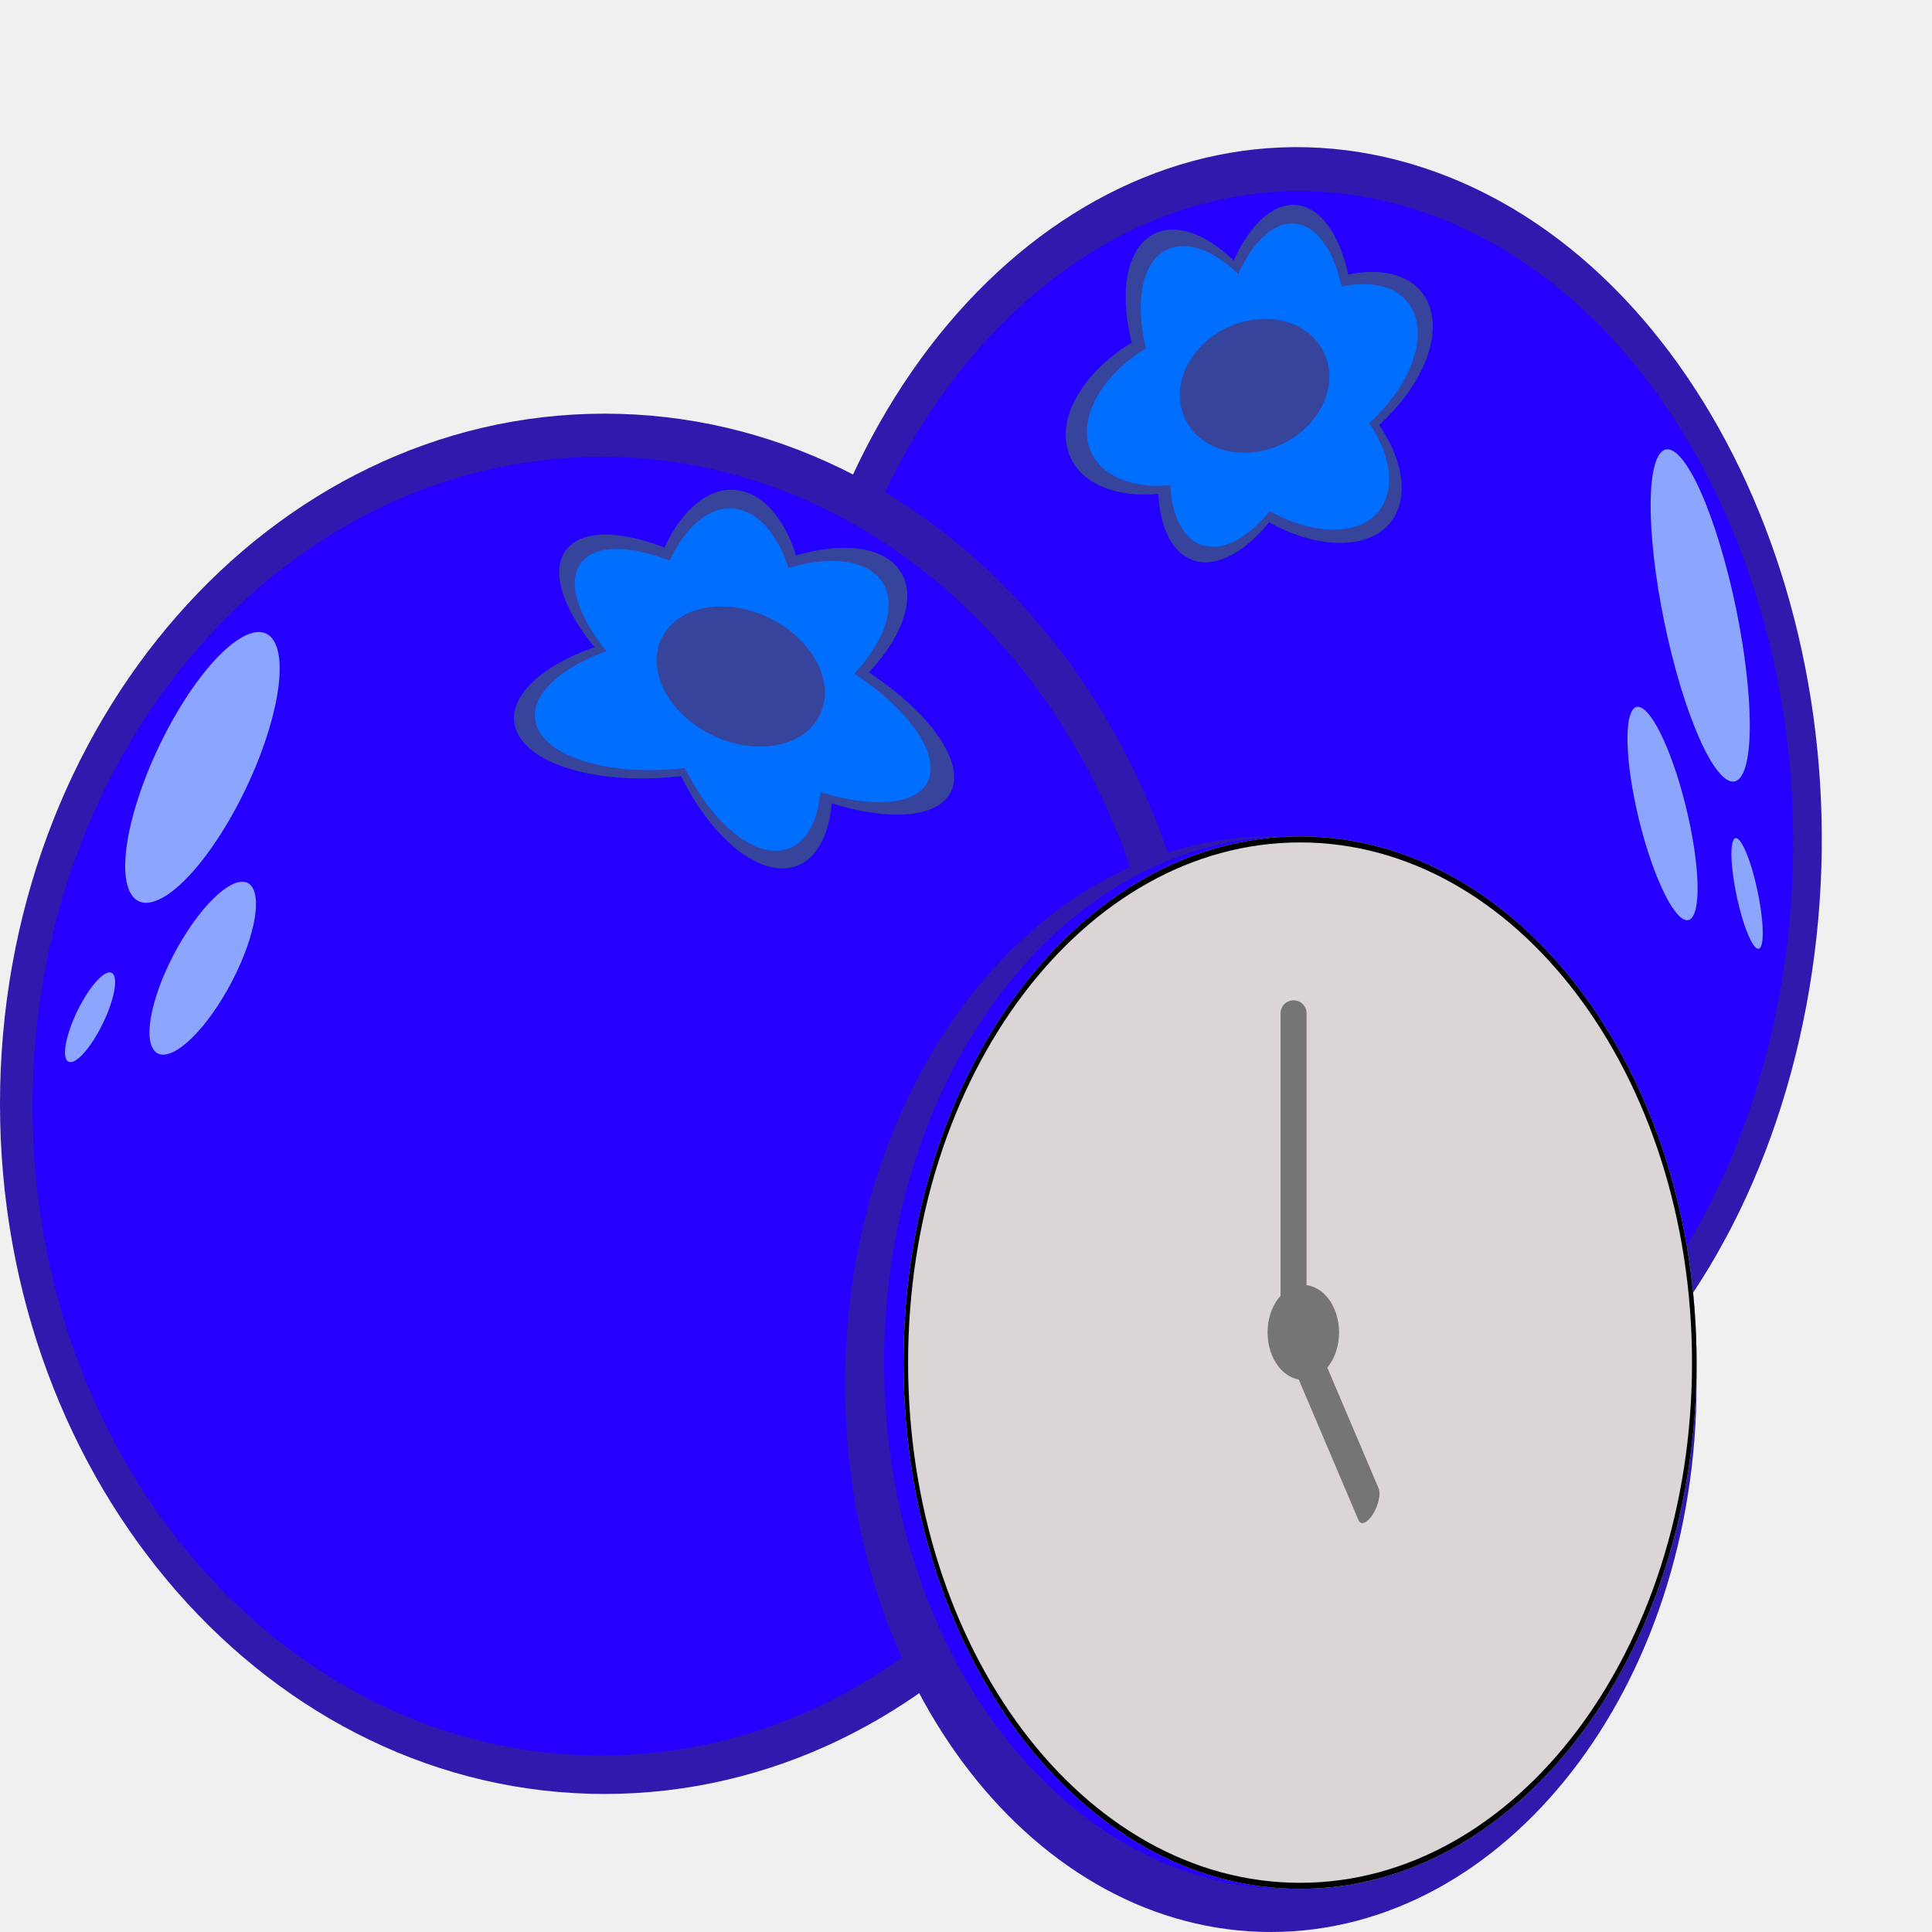
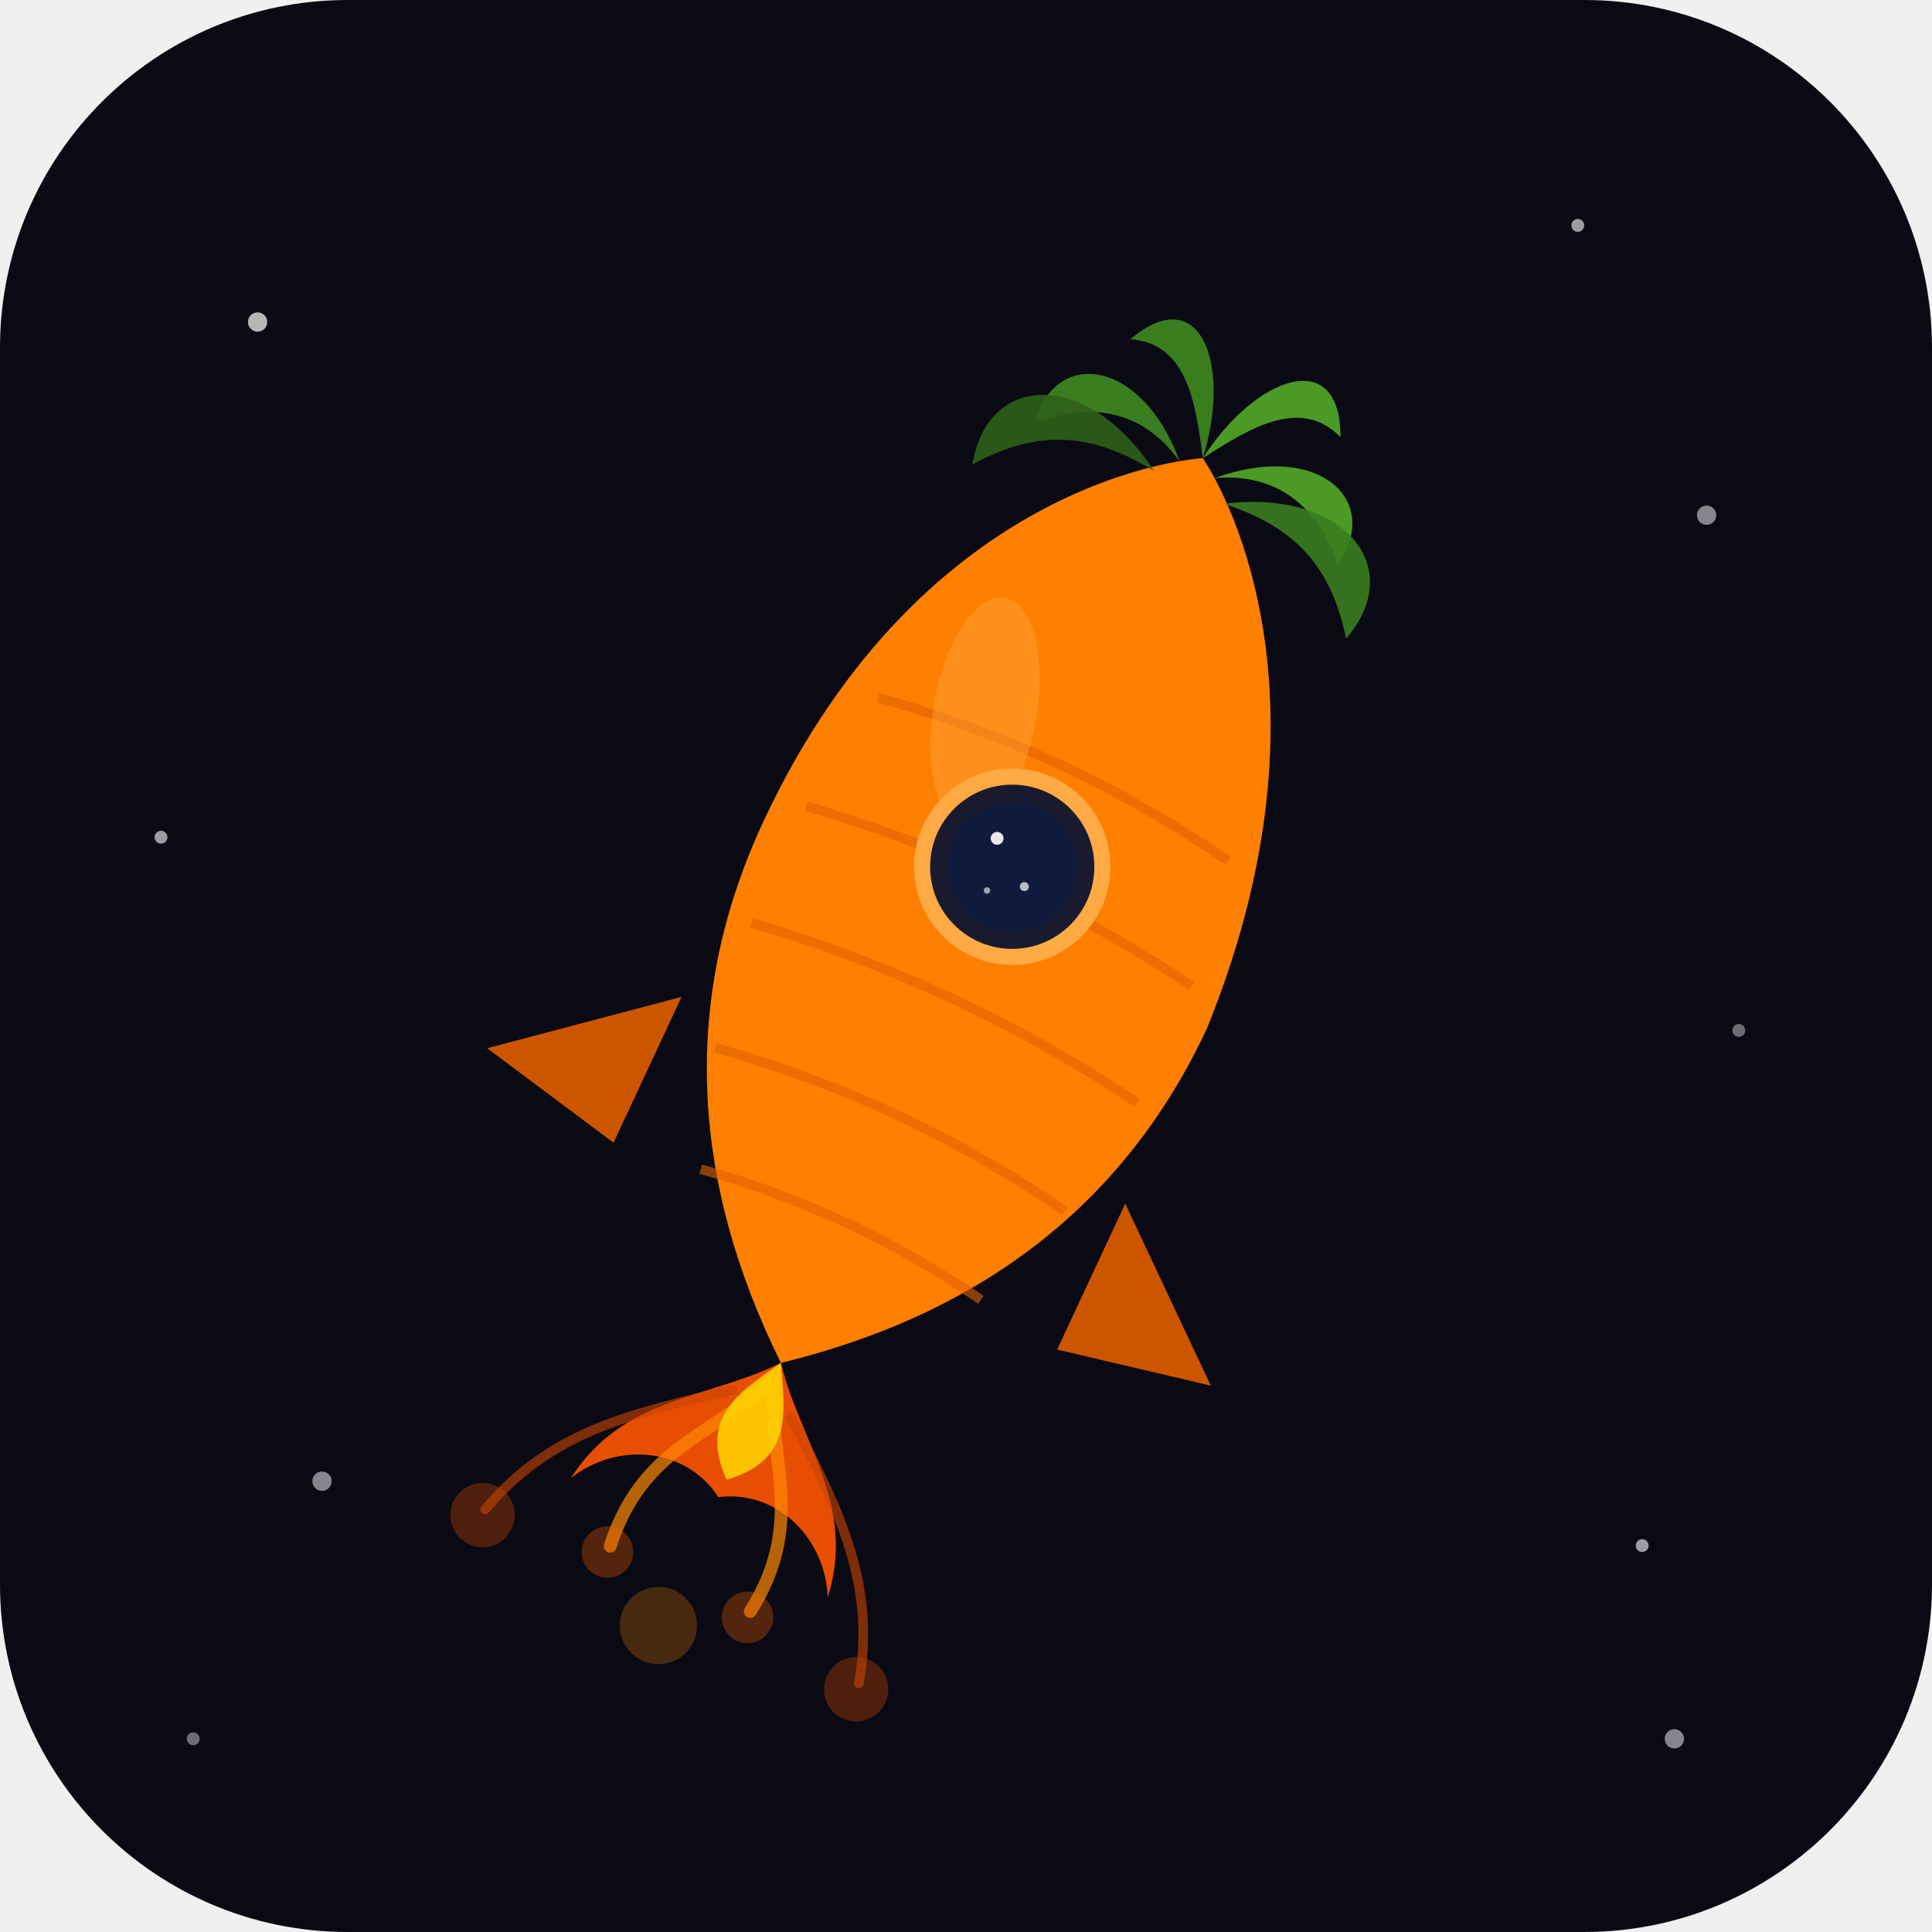
- <svg xmlns="http://www.w3.org/2000/svg" width="128" height="128" viewBox="0 0 128 128" fill="none">
-   <g>
-     <g transform="matrix(-0.97 -0.321 -0.182 0.97 127.999 22.262)">
-       <path d="M0 45.725C0 20.472 15.521 0 34.668 0C53.815 0 69.336 20.472 69.336 45.725C69.336 70.978 53.815 91.449 34.668 91.449C15.521 91.449 0 70.978 0 45.725Z" fill="#301AAD" fill-rule="evenodd" transform="scale(1 1)" />
-       <path d="M0 43.02C0 19.261 14.603 0 32.618 0C50.632 0 65.235 19.261 65.235 43.02C65.235 66.78 50.632 86.041 32.618 86.041C14.603 86.041 0 66.78 0 43.02Z" fill="#2600FF" fill-rule="evenodd" transform="matrix(1 0 0 1 1.864 2.858)" />
-       <g transform="matrix(0.993 0.187 -0.079 0.993 30.568 2.858)">
-         <g transform="scale(1 1)">
-           <path d="M-0.694 9.027C-0.311 4.042 2.181 -4.76837e-07 4.872 -4.76837e-07C7.563 -4.76837e-07 9.434 4.042 9.051 9.027C8.667 14.013 6.175 18.055 3.484 18.055C0.793 18.055 -1.078 14.013 -0.694 9.027Z" fill="#36449C" fill-rule="evenodd" transform="matrix(0.559 -0.901 0.763 0.559 0 9.57)" />
-           <path d="M0.761 9.193C0.341 4.116 2.142 0 4.785 9.53674e-07C7.427 1.90735e-06 9.91 4.116 10.33 9.193C10.751 14.27 8.949 18.385 6.306 18.385C3.664 18.385 1.181 14.27 0.761 9.193Z" fill="#36449C" fill-rule="evenodd" transform="matrix(0.731 0.741 -0.628 0.731 18.001 -0)" />
-           <path d="M0 9.57C0 4.285 2.058 0 4.596 0C7.134 0 9.192 4.285 9.192 9.57C9.192 14.856 7.134 19.14 4.596 19.14C2.058 19.14 0 14.856 0 9.57Z" fill="#36449C" fill-rule="evenodd" transform="matrix(1 0 0 1 7.277 -0)" />
-           <path d="M-0.525 9.461C-0.235 4.236 2.081 0 4.649 3.8147e-06C7.217 3.8147e-06 9.063 4.236 8.773 9.461C8.483 14.687 6.166 18.923 3.599 18.923C1.031 18.923 -0.815 14.687 -0.525 9.461Z" fill="#36449C" fill-rule="evenodd" transform="matrix(-0.934 0.389 -0.33 -0.934 21.065 22.469)" />
-           <path d="M-0.532 8.914C-0.238 3.991 2.209 1.90735e-06 4.935 0C7.66 1.90735e-06 9.631 3.991 9.337 8.914C9.044 13.837 6.596 17.827 3.871 17.827C1.146 17.827 -0.826 13.837 -0.532 8.914Z" fill="#36449C" fill-rule="evenodd" transform="matrix(-0.391 1 -0.847 -0.391 27.194 13.315)" />
-           <path d="M0.494 8.897C0.221 3.983 2.213 0 4.944 0C7.674 1.90735e-06 10.109 3.983 10.382 8.897C10.654 13.81 8.662 17.794 5.932 17.794C3.201 17.794 0.767 13.81 0.494 8.897Z" fill="#36449C" fill-rule="evenodd" transform="matrix(0.358 1.014 -0.859 0.358 16.469 7.074)" />
-         </g>
-         <g transform="matrix(1 0 0 1 1.149 1.248)">
-           <path d="M-0.649 8.144C-0.291 3.646 1.971 -4.76837e-07 4.402 -4.76837e-07C6.833 -9.53674e-07 8.513 3.646 8.154 8.144C7.795 12.642 5.534 16.288 3.103 16.288C0.672 16.288 -1.008 12.642 -0.649 8.144Z" fill="#006FFF" fill-rule="evenodd" transform="matrix(0.559 -0.903 0.761 0.559 0 8.653)" />
-           <path d="M0.712 8.299C0.319 3.715 1.934 0 4.32 0C6.706 -9.53674e-07 8.958 3.715 9.352 8.299C9.745 12.882 8.13 16.598 5.744 16.598C3.358 16.598 1.105 12.882 0.712 8.299Z" fill="#006FFF" fill-rule="evenodd" transform="matrix(0.731 0.743 -0.626 0.731 16.227 0)" />
-           <path d="M0 8.653C0 3.874 1.855 0 4.143 0C6.431 0 8.286 3.874 8.286 8.653C8.286 13.432 6.431 17.306 4.143 17.306C1.855 17.306 0 13.432 0 8.653Z" fill="#006FFF" fill-rule="evenodd" transform="translate(6.56 0)" />
-           <path d="M-0.492 8.551C-0.22 3.828 1.877 1.90735e-06 4.193 1.90735e-06C6.508 0 8.165 3.828 7.893 8.551C7.621 13.273 5.524 17.101 3.208 17.101C0.893 17.101 -0.764 13.273 -0.492 8.551Z" fill="#006FFF" fill-rule="evenodd" transform="matrix(-0.934 0.391 -0.329 -0.934 18.989 20.316)" />
-           <path d="M-0.497 8.038C-0.223 3.599 1.997 0 4.46 0C6.923 0 8.697 3.599 8.422 8.038C8.148 12.477 5.928 16.076 3.465 16.076C1.002 16.076 -0.772 12.477 -0.497 8.038Z" fill="#006FFF" fill-rule="evenodd" transform="matrix(-0.391 1.003 -0.845 -0.391 24.513 12.039)" />
-           <path d="M0.462 8.022C0.207 3.592 2.001 1.90735e-06 4.469 1.90735e-06C6.937 1.90735e-06 9.144 3.592 9.399 8.022C9.654 12.453 7.86 16.045 5.392 16.045C2.924 16.045 0.717 12.453 0.462 8.022Z" fill="#006FFF" fill-rule="evenodd" transform="matrix(0.358 1.017 -0.857 0.358 14.846 6.396)" />
-         </g>
-         <path d="M0.24 4.319C0.107 1.934 2.255 -4.76837e-07 5.036 -9.53674e-07C7.818 0 10.18 1.934 10.312 4.319C10.445 6.705 8.297 8.639 5.516 8.639C2.734 8.639 0.372 6.705 0.24 4.319Z" fill="#36449C" fill-rule="evenodd" transform="matrix(0.934 0.389 -0.33 0.934 9.958 6.241)" />
-       </g>
-       <path d="M-1.531 3.583C-0.686 1.604 3.395 0 7.582 0C11.77 0 14.479 1.604 13.633 3.583C12.788 5.561 8.707 7.165 4.52 7.165C0.332 7.165 -2.377 5.561 -1.531 3.583Z" fill="#8CA5FF" fill-rule="evenodd" transform="matrix(0.616 -1.208 0.514 0.616 5.964 28.006)" />
-       <path d="M-1.031 2.363C-0.462 1.058 2.22 3.8147e-06 4.959 3.8147e-06C7.697 0 9.456 1.058 8.886 2.363C8.317 3.668 5.635 4.726 2.897 4.726C0.158 4.726 -1.6 3.668 -1.031 2.363Z" fill="#8CA5FF" fill-rule="evenodd" transform="matrix(0.656 -1.157 0.492 0.656 7.828 39.437)" />
-       <path d="M-0.443 1.047C-0.199 0.469 1.139 0 2.543 0C3.948 3.8147e-06 4.888 0.469 4.643 1.047C4.398 1.626 3.061 2.095 1.656 2.095C0.252 2.095 -0.688 1.626 -0.443 1.047Z" fill="#8CA5FF" fill-rule="evenodd" transform="matrix(0.602 -1.225 0.521 0.602 3.355 41.724)" />
-     </g>
-     <g transform="matrix(1 0 0 1 0 27.406)">
-       <path d="M0 45.725C0 20.472 17.931 0 40.051 0C62.171 0 80.102 20.472 80.102 45.725C80.102 70.978 62.171 91.449 40.051 91.449C17.931 91.449 0 70.978 0 45.725Z" fill="#301AAD" fill-rule="evenodd" transform="scale(1 1)" />
-       <path d="M0 43.02C0 19.261 16.871 0 37.682 0C58.494 0 75.365 19.261 75.365 43.02C75.365 66.78 58.494 86.041 37.682 86.041C16.871 86.041 0 66.78 0 43.02Z" fill="#2600FF" fill-rule="evenodd" transform="matrix(1 0 0 1 2.153 2.858)" />
-       <g transform="matrix(0.993 0.162 -0.092 0.993 35.314 2.858)">
-         <g transform="matrix(1 0 0 1 -0 0)">
-           <path d="M0.569 9.975C0.255 4.466 2.281 0 5.094 0C7.908 -4.76837e-07 10.443 4.466 10.758 9.975C11.072 15.484 9.046 19.95 6.232 19.95C3.419 19.95 0.883 15.484 0.569 9.975Z" fill="#36449C" fill-rule="evenodd" transform="matrix(0.559 -0.78 0.882 0.559 0 9.57)" />
-           <path d="M-0.604 9.839C-0.27 4.405 2.312 -9.53674e-07 5.165 0C8.017 0 10.059 4.405 9.726 9.839C9.393 15.272 6.81 19.677 3.957 19.677C1.105 19.677 -0.937 15.272 -0.604 9.839Z" fill="#36449C" fill-rule="evenodd" transform="matrix(0.731 0.641 -0.725 0.731 20.797 -0)" />
-           <path d="M0 9.57C0 4.285 2.377 0 5.31 0C8.242 0 10.62 4.285 10.62 9.57C10.62 14.856 8.242 19.14 5.31 19.14C2.377 19.14 0 14.856 0 9.57Z" fill="#36449C" fill-rule="evenodd" transform="matrix(1 0 0 1 8.407 0)" />
-           <path d="M0.397 9.642C0.178 4.317 2.36 0 5.27 0C8.181 -1.90735e-06 10.718 4.317 10.937 9.642C11.156 14.967 8.975 19.284 6.064 19.284C3.153 19.284 0.616 14.967 0.397 9.642Z" fill="#36449C" fill-rule="evenodd" transform="matrix(-0.934 0.337 -0.381 -0.934 24.336 22.469)" />
-           <path d="M0.446 10.077C0.2 4.512 2.258 -3.8147e-06 5.043 0C7.828 0 10.285 4.512 10.531 10.077C10.778 15.642 8.72 20.154 5.935 20.154C3.15 20.154 0.692 15.642 0.446 10.077Z" fill="#36449C" fill-rule="evenodd" transform="matrix(-0.391 0.866 -0.979 -0.391 31.416 13.315)" />
-           <path d="M-0.415 10.093C-0.186 4.519 2.254 9.53674e-07 5.035 -9.53674e-07C7.816 -9.53674e-07 9.884 4.519 9.654 10.093C9.425 15.667 6.985 20.185 4.204 20.185C1.423 20.185 -0.645 15.667 -0.415 10.093Z" fill="#36449C" fill-rule="evenodd" transform="matrix(0.358 0.878 -0.993 0.358 19.027 7.074)" />
-         </g>
-         <g transform="matrix(1 0 0 1 1.327 1.248)">
-           <path d="M0.488 9.001C0.218 4.03 2.06 -4.76837e-07 4.601 0C7.142 0 9.421 4.03 9.691 9.001C9.96 13.972 8.118 18.002 5.577 18.002C3.036 18.002 0.758 13.972 0.488 9.001Z" fill="#006FFF" fill-rule="evenodd" transform="matrix(0.559 -0.782 0.879 0.559 0 8.653)" />
-           <path d="M-0.518 8.884C-0.232 3.977 2.087 9.53674e-07 4.662 9.53674e-07C7.237 9.53674e-07 9.092 3.977 8.806 8.884C8.519 13.79 6.2 17.768 3.625 17.768C1.051 17.768 -0.804 13.79 -0.518 8.884Z" fill="#006FFF" fill-rule="evenodd" transform="matrix(0.731 0.643 -0.723 0.731 18.746 -0)" />
-           <path d="M0 8.653C0 3.874 2.143 0 4.786 0C7.43 0 9.573 3.874 9.573 8.653C9.573 13.432 7.43 17.306 4.786 17.306C2.143 17.306 0 13.432 0 8.653Z" fill="#006FFF" fill-rule="evenodd" transform="matrix(1 0 0 1 7.578 -0)" />
-           <path d="M0.341 8.715C0.153 3.902 2.128 1.90735e-06 4.752 0C7.377 0 9.657 3.902 9.846 8.715C10.034 13.528 8.059 17.43 5.434 17.43C2.81 17.43 0.529 13.528 0.341 8.715Z" fill="#006FFF" fill-rule="evenodd" transform="matrix(-0.934 0.338 -0.38 -0.934 21.937 20.316)" />
-           <path d="M0.382 9.088C0.171 4.069 2.04 1.90735e-06 4.557 -1.90735e-06C7.074 -1.90735e-06 9.285 4.069 9.496 9.088C9.708 14.107 7.838 18.176 5.322 18.176C2.805 18.176 0.593 14.107 0.382 9.088Z" fill="#006FFF" fill-rule="evenodd" transform="matrix(-0.391 0.868 -0.976 -0.391 28.319 12.039)" />
-           <path d="M-0.356 9.102C-0.159 4.075 2.037 9.53674e-07 4.55 0C7.063 0 8.941 4.075 8.745 9.102C8.548 14.128 6.351 18.203 3.838 18.203C1.325 18.203 -0.553 14.128 -0.356 9.102Z" fill="#006FFF" fill-rule="evenodd" transform="matrix(0.358 0.881 -0.99 0.358 17.151 6.396)" />
-         </g>
-         <path d="M-0.181 4.402C-0.081 1.971 2.556 9.53674e-07 5.709 0C8.863 4.76837e-07 11.338 1.971 11.238 4.402C11.137 6.833 8.5 8.804 5.347 8.804C2.194 8.804 -0.281 6.833 -0.181 4.402Z" fill="#36449C" fill-rule="evenodd" transform="matrix(0.934 0.337 -0.381 0.934 11.505 6.241)" />
-       </g>
-       <path d="M-1.114 4.003C-0.499 1.792 3.51 0 7.84 3.8147e-06C12.169 0 15.18 1.792 14.565 4.003C13.95 6.214 9.941 8.006 5.611 8.006C1.282 8.006 -1.73 6.214 -1.114 4.003Z" fill="#8CA5FF" fill-rule="evenodd" transform="matrix(0.616 -1.046 0.594 0.616 6.891 28.006)" />
-       <path d="M-0.746 2.625C-0.334 1.175 2.309 0 5.157 0C8.004 -3.8147e-06 9.979 1.175 9.567 2.625C9.155 4.075 6.513 5.251 3.665 5.251C0.817 5.251 -1.158 4.075 -0.746 2.625Z" fill="#8CA5FF" fill-rule="evenodd" transform="matrix(0.656 -1.002 0.569 0.656 9.044 39.437)" />
-       <path d="M-0.323 1.172C-0.145 0.525 1.175 0 2.625 0C4.074 0 5.104 0.525 4.926 1.172C4.747 1.82 3.428 2.345 1.978 2.345C0.529 2.345 -0.502 1.82 -0.323 1.172Z" fill="#8CA5FF" fill-rule="evenodd" transform="matrix(0.602 -1.06 0.602 0.602 3.876 41.724)" />
-     </g>
-     <path d="M0 36.294C0 16.249 12.629 0 28.208 0C43.787 0 56.416 16.249 56.416 36.294C56.416 56.339 43.787 72.588 28.208 72.588C12.629 72.588 0 56.339 0 36.294Z" fill="#301AAD" fill-rule="evenodd" transform="matrix(1 0 0 1 55.986 55.412)" />
-     <path d="M0 34.865C0 15.61 12.051 0 26.916 0C41.781 0 53.832 15.61 53.832 34.865C53.832 54.12 41.781 69.73 26.916 69.73C12.051 69.73 0 54.12 0 34.865Z" fill="#2600FF" fill-rule="evenodd" transform="matrix(1 0 0 1 58.57 55.412)" />
-     <path d="M0 34.865C0 15.61 11.761 0 26.27 0C40.779 0 52.54 15.61 52.54 34.865C52.54 54.12 40.779 69.73 26.27 69.73C11.761 69.73 0 54.12 0 34.865Z" fill="#DBD6D5" fill-rule="evenodd" transform="translate(59.862 55.412)" />
-     <path d="M52.238 34.865C52.238 34.865 52.54 34.865 52.54 34.865C52.54 54.12 40.779 69.73 26.27 69.73C11.761 69.73 0 54.12 0 34.865C0 15.61 11.761 0 26.27 0C40.779 0 52.54 15.61 52.54 34.865C52.54 34.865 52.238 34.865 52.238 34.865C52.238 15.831 40.612 0.401 26.27 0.401C11.928 0.401 0.302 15.831 0.302 34.865C0.302 53.899 11.928 69.329 26.27 69.329C40.612 69.329 52.238 53.899 52.238 34.865Z" fill="#000000" fill-rule="evenodd" transform="translate(59.862 55.412)" />
-     <path d="M0 3.144C0 1.407 1.06 0 2.369 0C3.677 0 4.737 1.407 4.737 3.144C4.737 4.88 3.677 6.287 2.369 6.287C1.06 6.287 0 4.88 0 3.144Z" fill="#757575" fill-rule="evenodd" transform="translate(83.979 85.133)" />
-     <path d="M0.861 0L0.861 0C1.337 0 1.723 0.386 1.723 0.861L1.723 23.144C1.723 23.62 1.337 24.005 0.861 24.005L0.861 24.005C0.386 24.005 0 23.62 0 23.144L0 0.861C0 0.386 0.386 0 0.861 0L0.861 0Z" fill="#757575" transform="matrix(1 0 0 1 84.84 66.272)" />
-     <path d="M1.036 0L1.036 0C1.608 0 1.981 0.321 1.87 0.716L-1.618 13.064C-1.73 13.46 -2.284 13.78 -2.857 13.78L-2.857 13.78C-3.429 13.78 -3.802 13.46 -3.69 13.064L-0.202 0.716C-0.091 0.321 0.464 0 1.036 0L1.036 0Z" fill="#757575" transform="matrix(0.643 -1.017 0.577 0.643 84.84 88.563)" />
-   </g>
+ <svg xmlns="http://www.w3.org/2000/svg" viewBox="0 0 300 300" width="300" height="300">
+   <rect width="300" height="300" fill="#0a0a14" rx="54" />
+   <circle cx="40" cy="50" r="1.5" fill="#fff" opacity="0.7" />
+   <circle cx="245" cy="35" r="1" fill="#fff" opacity="0.6" />
+   <circle cx="265" cy="80" r="1.5" fill="#fff" opacity="0.5" />
+   <circle cx="25" cy="130" r="1" fill="#fff" opacity="0.6" />
+   <circle cx="270" cy="160" r="1" fill="#fff" opacity="0.4" />
+   <circle cx="50" cy="230" r="1.5" fill="#fff" opacity="0.5" />
+   <circle cx="255" cy="240" r="1" fill="#fff" opacity="0.6" />
+   <circle cx="30" cy="270" r="1" fill="#fff" opacity="0.4" />
+   <circle cx="260" cy="270" r="1.5" fill="#fff" opacity="0.5" />
+   <path d="M 186.77 71.15 C 186.77 71.15, 210.04 104.07, 187.4 159.72 C 174.72 186.9, 152.37 204.07, 121.26 211.63 C 107.06 182.93, 105.84 154.78, 118.52 127.6 C 143.87 73.22, 186.77 71.15, 186.77 71.15 Z" fill="#FF7F00" />
+   <path d="M 136.33 108.32 Q 165.64 116.47 190.71 133.68" stroke="#E06000" stroke-width="1.5" fill="none" opacity="0.6" />
+   <path d="M 125.16 125.18 Q 157.18 134.59 184.98 153.07" stroke="#E06000" stroke-width="1.5" fill="none" opacity="0.6" />
+   <path d="M 116.71 143.3 Q 148.73 152.72 176.53 171.2" stroke="#E06000" stroke-width="1.5" fill="none" opacity="0.6" />
+   <path d="M 110.98 162.7 Q 140.28 170.85 165.36 188.06" stroke="#E06000" stroke-width="1.5" fill="none" opacity="0.6" />
+   <path d="M 108.81 181.55 Q 132.25 188.06 152.31 201.83" stroke="#E06000" stroke-width="1.5" fill="none" opacity="0.6" />
+   <ellipse cx="152.95" cy="110.55" rx="8" ry="18" fill="#FFAA44" opacity="0.4" transform="rotate(10, 152.95, 110.55)" />
+   <circle cx="157.18" cy="134.59" r="14" fill="#1a1a2e" stroke="#FFAA44" stroke-width="2.5" />
+   <circle cx="157.18" cy="134.59" r="10" fill="#0d1b3e" opacity="0.9" />
+   <circle cx="154.83" cy="130.18" r="1" fill="#fff" opacity="0.9" />
+   <circle cx="159.06" cy="137.67" r="0.7" fill="#fff" opacity="0.7" />
+   <circle cx="153.26" cy="138.28" r="0.5" fill="#fff" opacity="0.6" />
+   <path d="M 105.84 154.79 L 75.64 162.77 L 95.27 177.44 Z" fill="#CC5500" />
+   <path d="M 174.72 186.9 L 188.02 215.17 L 164.15 209.56 Z" fill="#CC5500" />
+   <path d="M 186.77 71.15 C 191.29 56.71, 186.46 43.42, 175.53 52.67 C 184.04 53.33, 185.62 61.79, 186.77 71.15 Z" fill="#3a7d1e" />
+   <path d="M 186.77 71.15 C 194.92 58.4, 208.21 53.56, 208.15 67.88 C 202.17 61.78, 194.68 66.01, 186.77 71.15 Z" fill="#4a9a25" />
+   <path d="M 183.2 71.7 C 177.4 55.75, 163.93 53.88, 160.67 65.6 C 171.3 61.73, 178.55 65.11, 183.2 71.7 Z" fill="#3a7d1e" />
+   <path d="M 188.64 74.23 C 204.59 68.43, 214.68 77.55, 207.8 87.58 C 203.93 76.95, 196.68 73.56, 188.64 74.23 Z" fill="#4a9a25" />
+   <path d="M 179.22 73.15 C 168.94 57.32, 153.3 57.75, 151.0 72.13 C 162.9 65.54, 171.48 68.44, 179.22 73.15 Z" fill="#2d6118" opacity="0.9" />
+   <path d="M 190.09 78.22 C 208.82 75.92, 218.55 88.18, 209.01 99.18 C 206.41 85.83, 198.67 81.12, 190.09 78.22 Z" fill="#3a7d1e" opacity="0.9" />
+   <path d="M 121.26 211.63 C 109.79 217.31, 96.8 216.77, 88.64 229.52 C 95.65 223.96, 106.4 224.56, 111.54 232.47 C 120.91 231.32, 128.28 239.17, 128.52 248.12 C 133.05 233.68, 124.29 224.07, 121.26 211.63 Z" fill="#FF5500" opacity="0.9" />
+   <path d="M 119.99 214.35 C 110.39 223.11, 99.7 224.74, 94.75 240.09" stroke="#FF8800" stroke-width="2" fill="none" stroke-linecap="round" opacity="0.7" />
+   <path d="M 119.99 214.35 C 119.45 227.34, 125.08 236.58, 116.5 250.23" stroke="#FF8800" stroke-width="2" fill="none" stroke-linecap="round" opacity="0.7" />
+   <path d="M 113.77 215.86 C 97.76 219.43, 85.32 222.45, 75.36 234.36" stroke="#CC4400" stroke-width="1.5" fill="none" stroke-linecap="round" opacity="0.6" />
+   <path d="M 122.84 220.09 C 130.39 234.64, 136.07 246.12, 133.36 261.41" stroke="#CC4400" stroke-width="1.5" fill="none" stroke-linecap="round" opacity="0.6" />
+   <circle cx="74.93" cy="235.26" r="5" fill="#CC4400" opacity="0.35" />
+   <circle cx="132.94" cy="262.31" r="5" fill="#CC4400" opacity="0.35" />
+   <circle cx="94.33" cy="241.0" r="4" fill="#FF6600" opacity="0.3" />
+   <circle cx="116.08" cy="251.14" r="4" fill="#FF6600" opacity="0.3" />
+   <circle cx="102.24" cy="252.41" r="6" fill="#FF8800" opacity="0.25" />
+   <path d="M 121.26 211.63 C 114.68 216.28, 108.52 220.03, 112.81 229.76 C 123.02 226.79, 121.93 219.66, 121.26 211.63 Z" fill="#FFD700" opacity="0.85" />
</svg>
